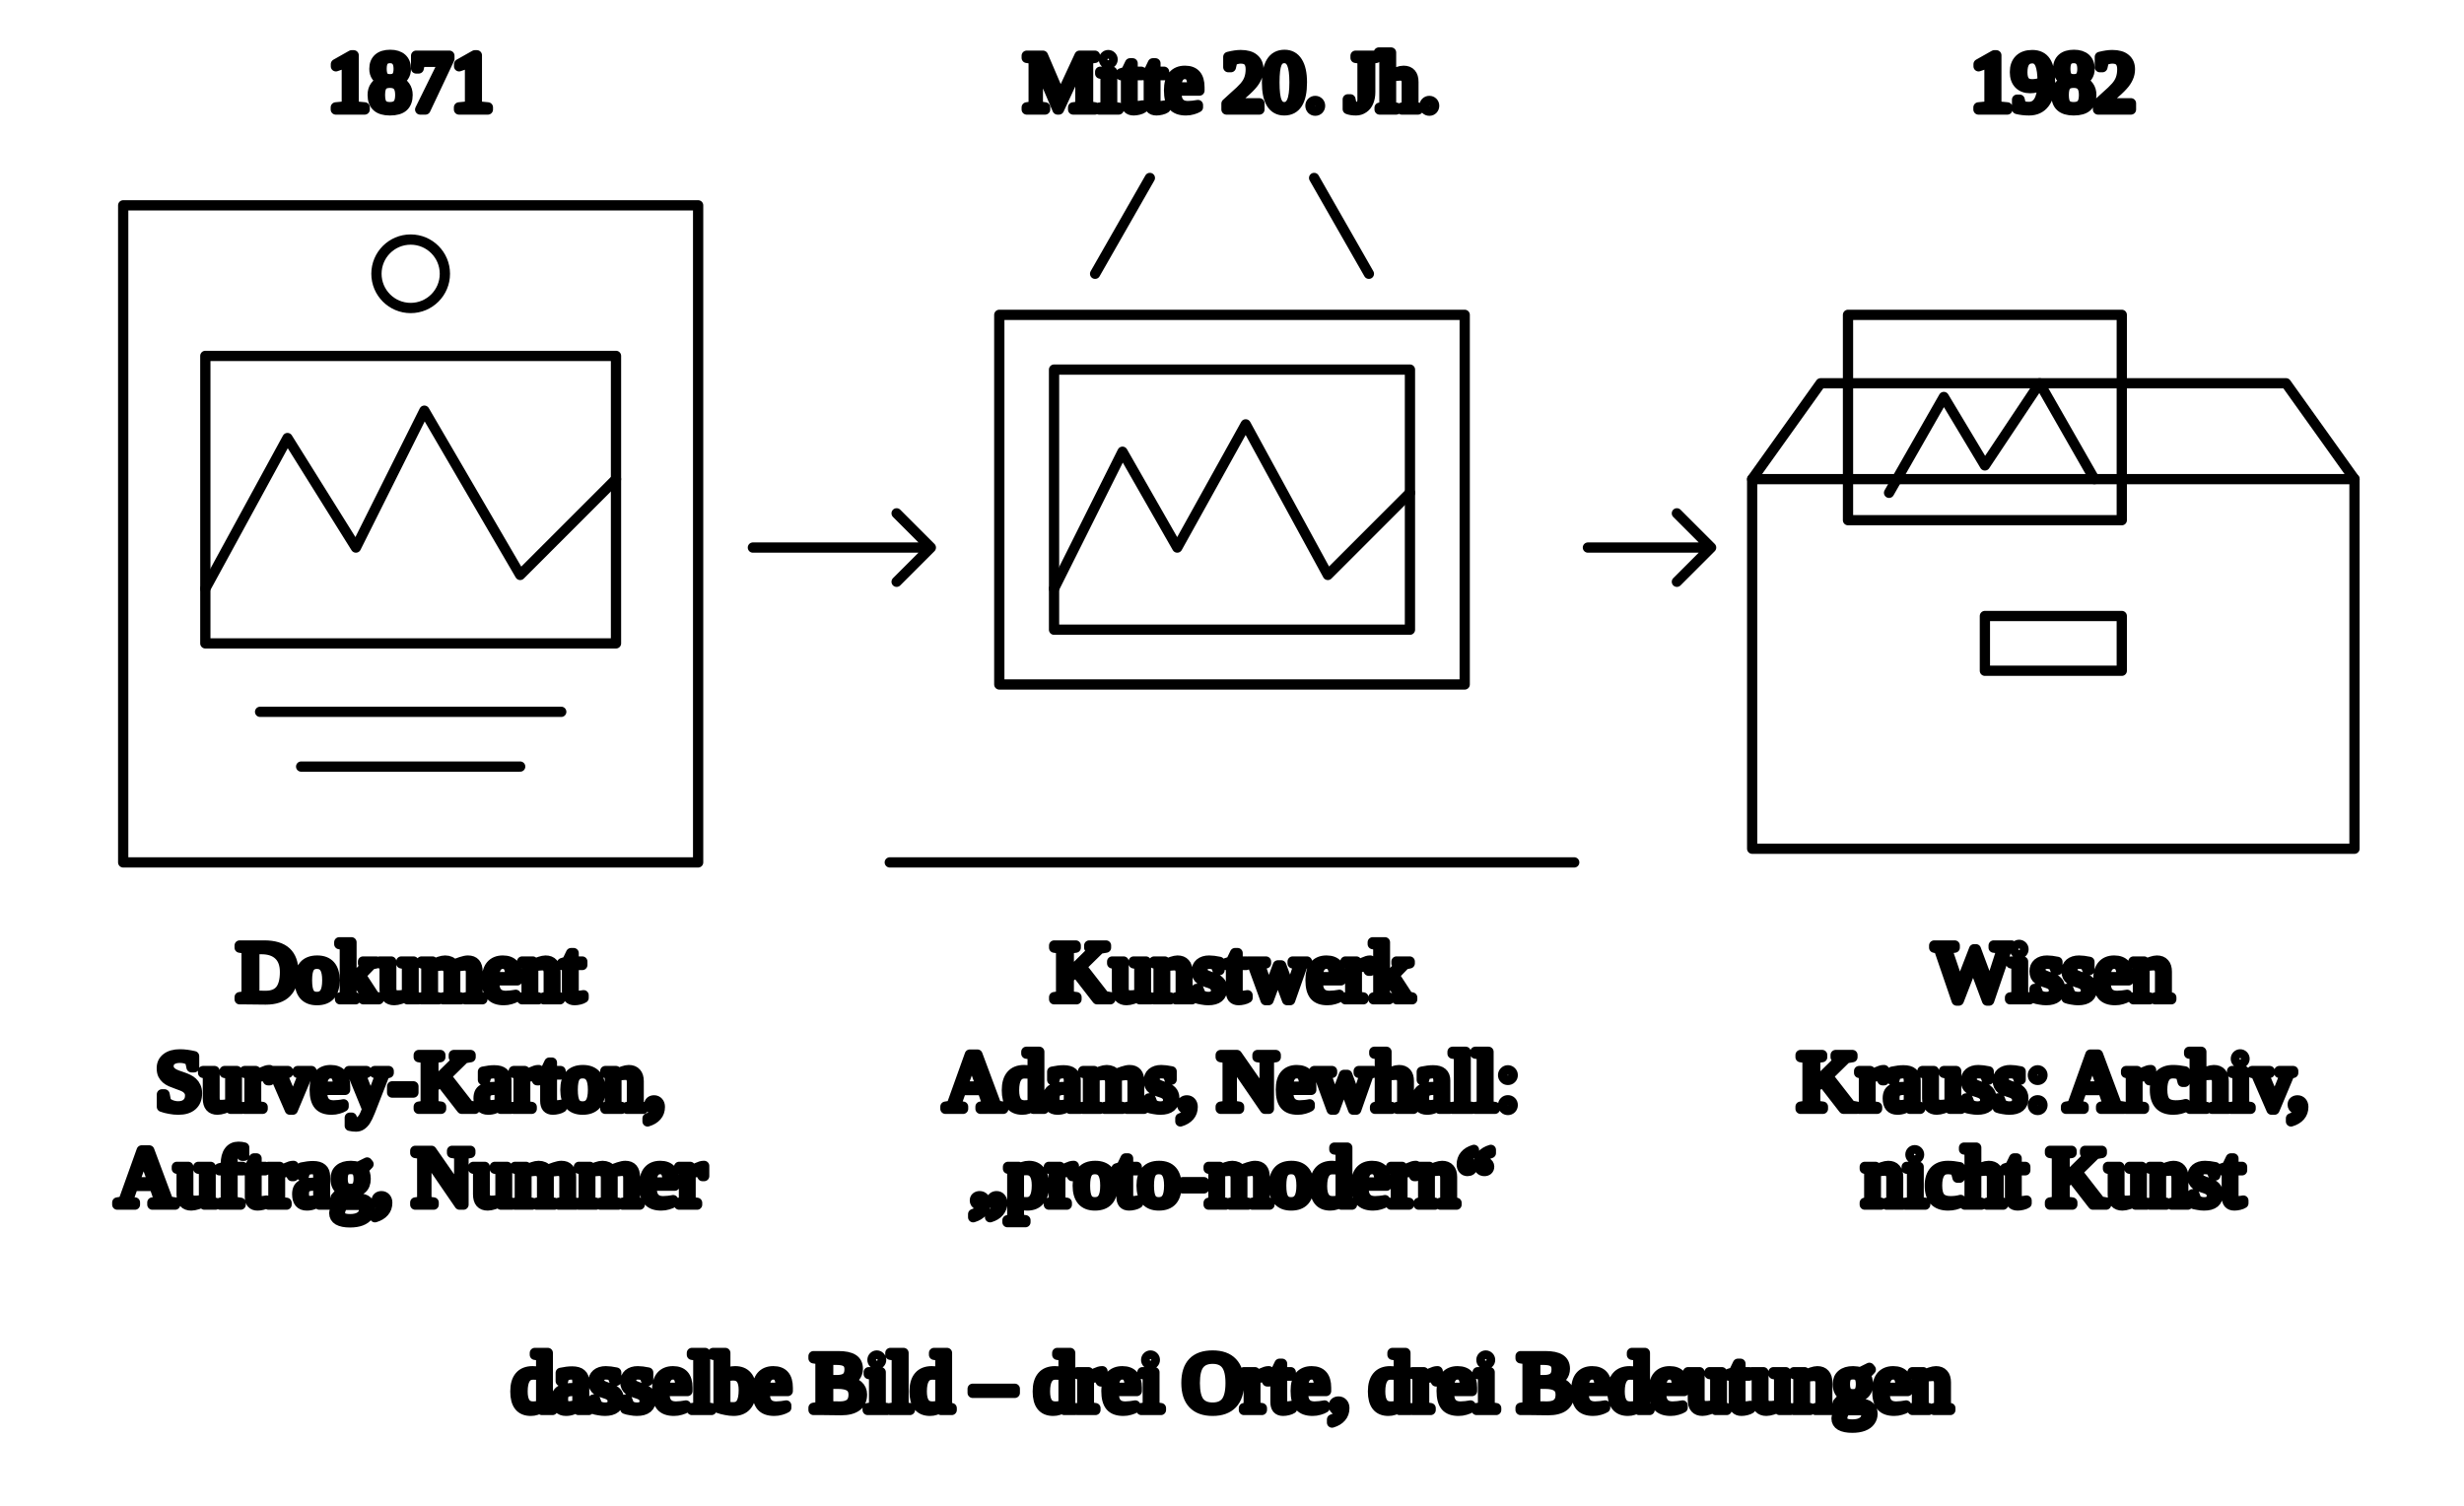
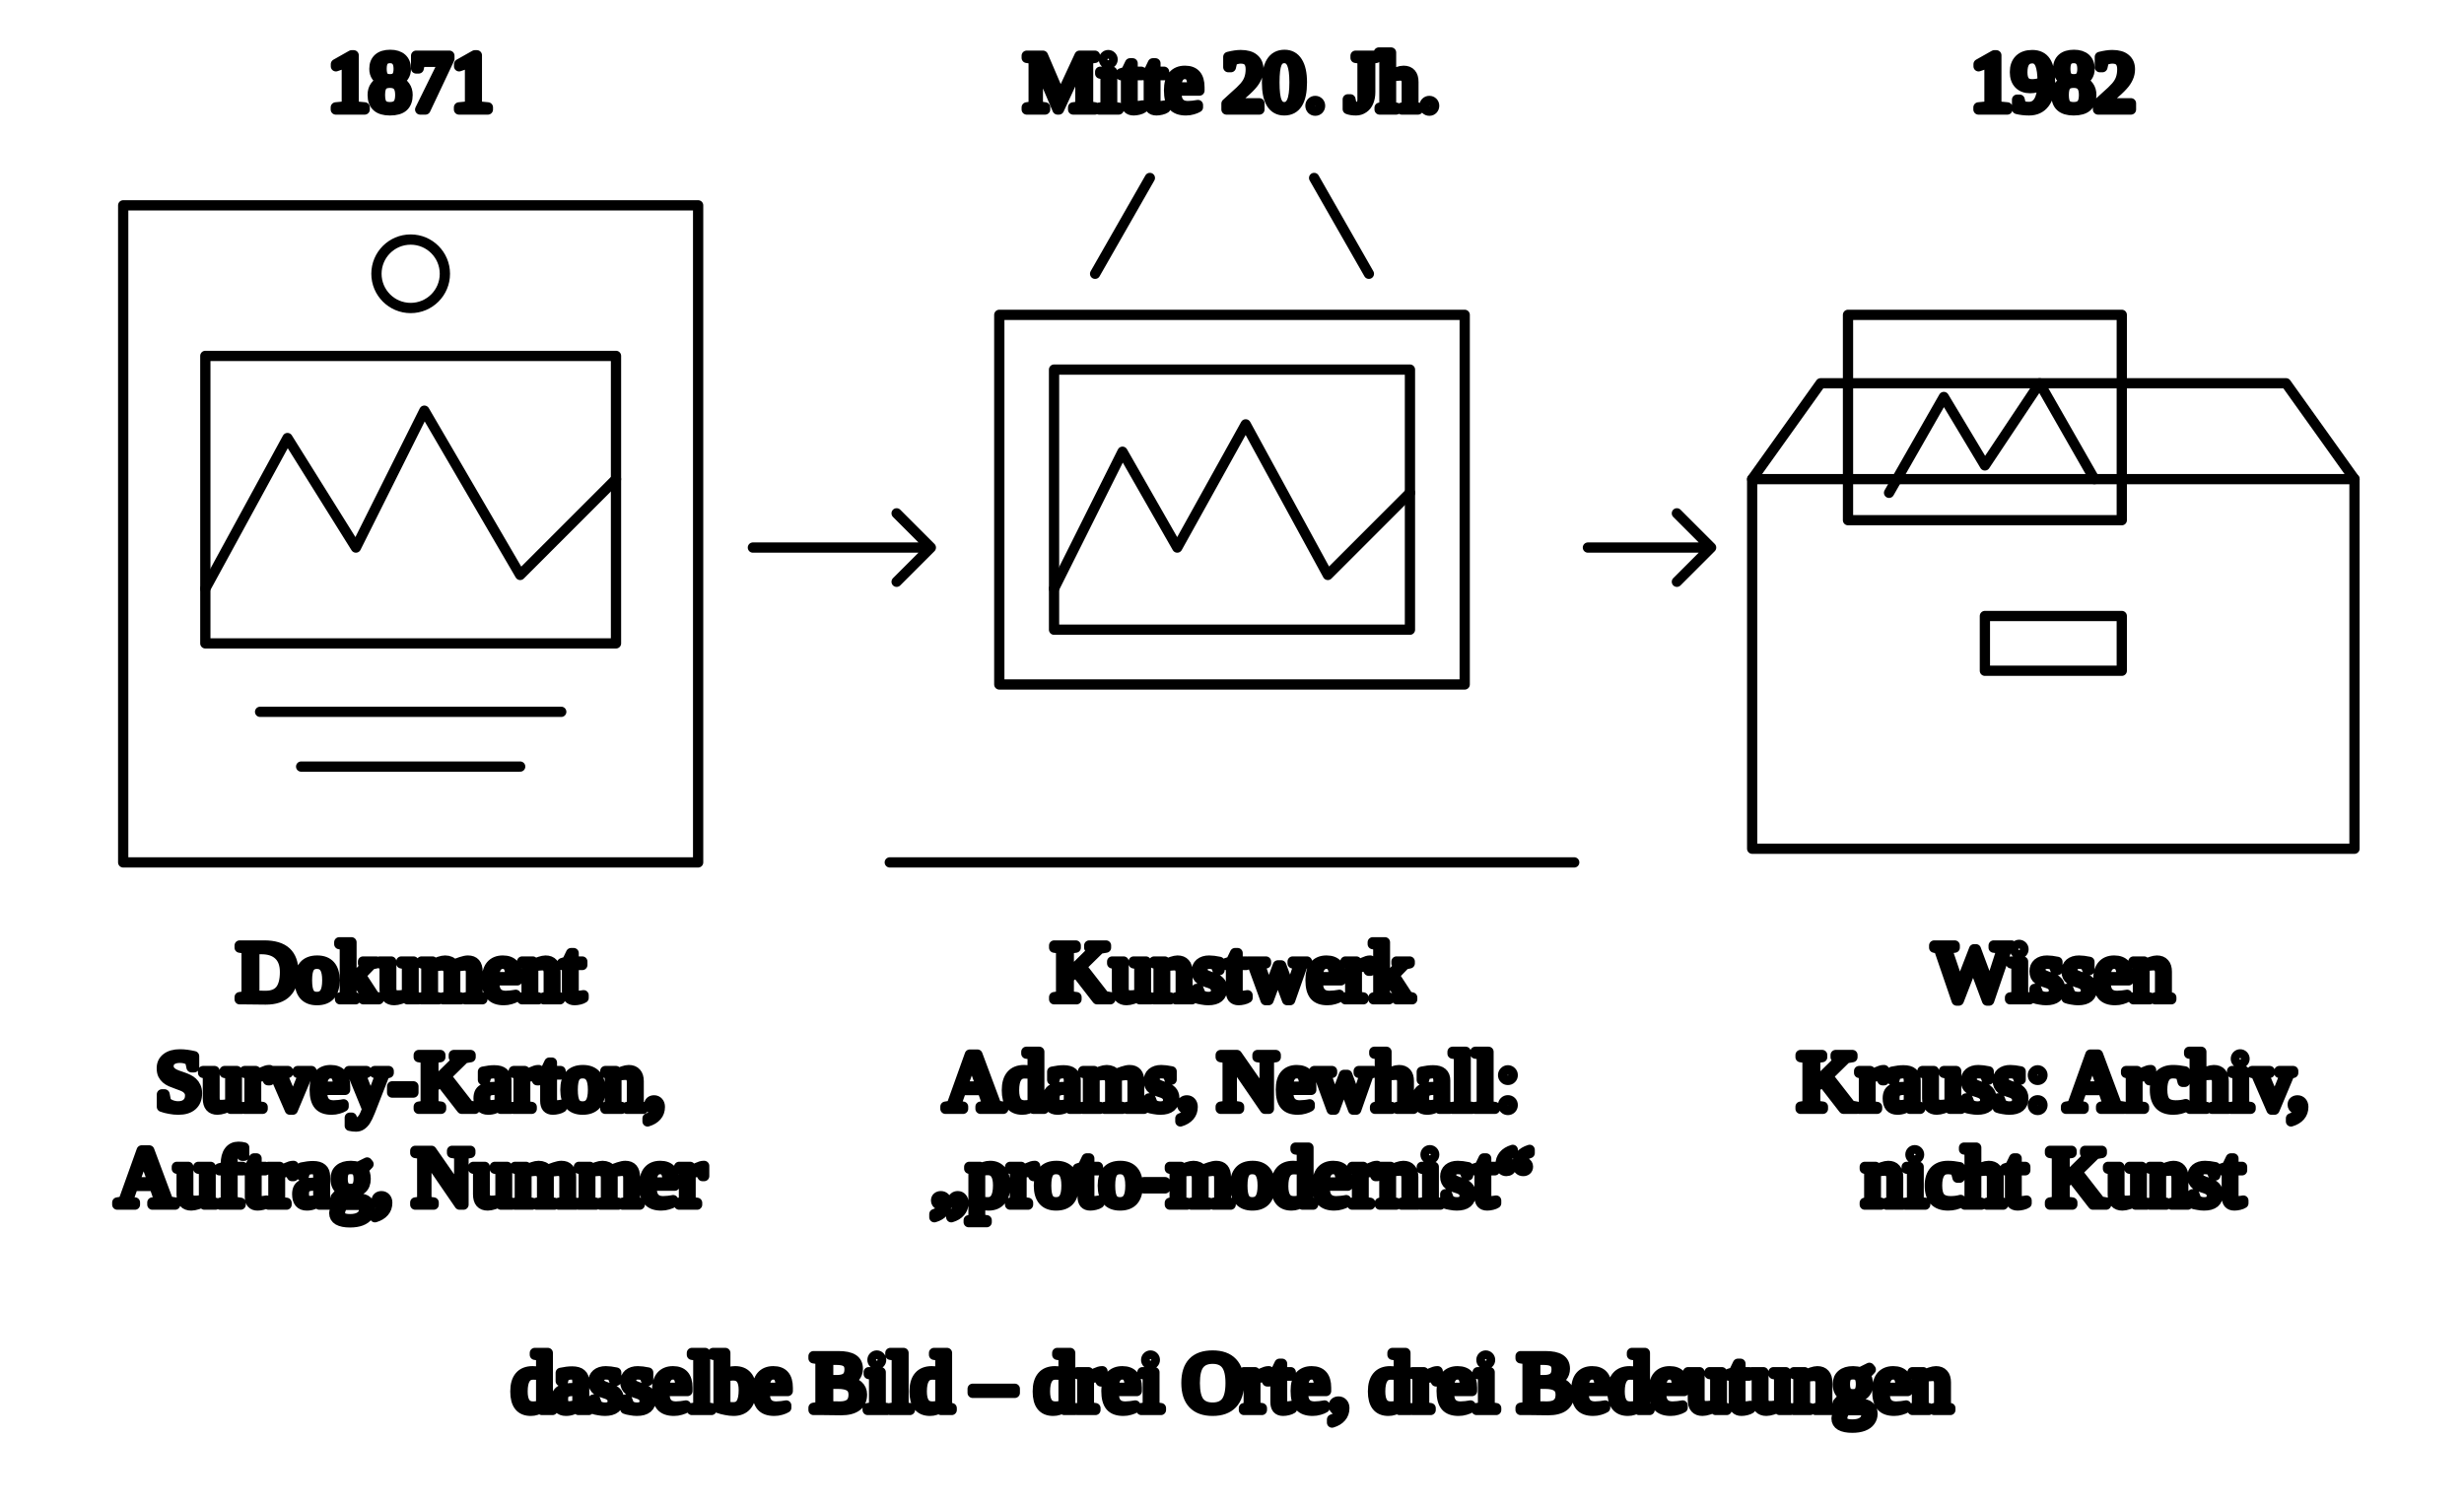
<svg xmlns="http://www.w3.org/2000/svg" viewBox="0 0 360 220" fill="none" stroke="currentColor" stroke-width="1.5" stroke-linecap="round" stroke-linejoin="round">
  <text x="60" y="16" text-anchor="middle" class="h">1871</text>
  <text x="180" y="16" text-anchor="middle" class="h">Mitte 20. Jh.</text>
  <text x="300" y="16" text-anchor="middle" class="h">1982</text>
  <rect x="18" y="30" width="84" height="96" class="m" />
  <circle cx="60" cy="40" r="5" class="m" />
  <rect x="30" y="52" width="60" height="42" />
  <path d="M30 86 L42 64 L52 80 L62 60 L76 84 L90 70" class="m" />
  <path d="M38 104 h44 M44 112 h32" class="m" />
  <line x1="130" y1="126" x2="230" y2="126" class="m" />
  <path d="M168 26 L160 40 M192 26 L200 40" class="a" />
  <rect x="146" y="46" width="68" height="54" />
  <rect x="154" y="54" width="52" height="38" class="m" />
  <path d="M154 86 L164 66 L172 80 L182 62 L194 84 L206 72" class="m" />
  <path d="M256 70 h88 v54 h-88 Z" />
  <path d="M256 70 l10 -14 h68 l10 14" class="m" />
  <rect x="270" y="46" width="40" height="30" class="f" />
  <path d="M276 72 L284 58 L290 68 L298 56 L306 70" class="m" />
  <rect x="290" y="90" width="20" height="8" class="m" />
  <text x="60" y="146" text-anchor="middle" class="a">Dokument</text>
  <text x="60" y="162" text-anchor="middle">Survey-Karton,</text>
  <text x="60" y="176" text-anchor="middle">Auftrag, Nummer</text>
  <text x="180" y="146" text-anchor="middle" class="a">Kunstwerk</text>
  <text x="180" y="162" text-anchor="middle">Adams, Newhall:</text>
-   <text x="180" y="176" text-anchor="middle">„proto-modern“</text>
+   <text x="180" y="176" text-anchor="middle">„proto-modernist“</text>
  <text x="300" y="146" text-anchor="middle" class="a">Wissen</text>
  <text x="300" y="162" text-anchor="middle">Krauss: Archiv,</text>
  <text x="300" y="176" text-anchor="middle">nicht Kunst</text>
  <path d="M110 80 h26 M131 75 l5 5 l-5 5 M232 80 h18 M245 75 l5 5 l-5 5" class="m" />
  <text x="180" y="206" text-anchor="middle" class="m">dasselbe Bild – drei Orte, drei Bedeutungen</text>
</svg>
